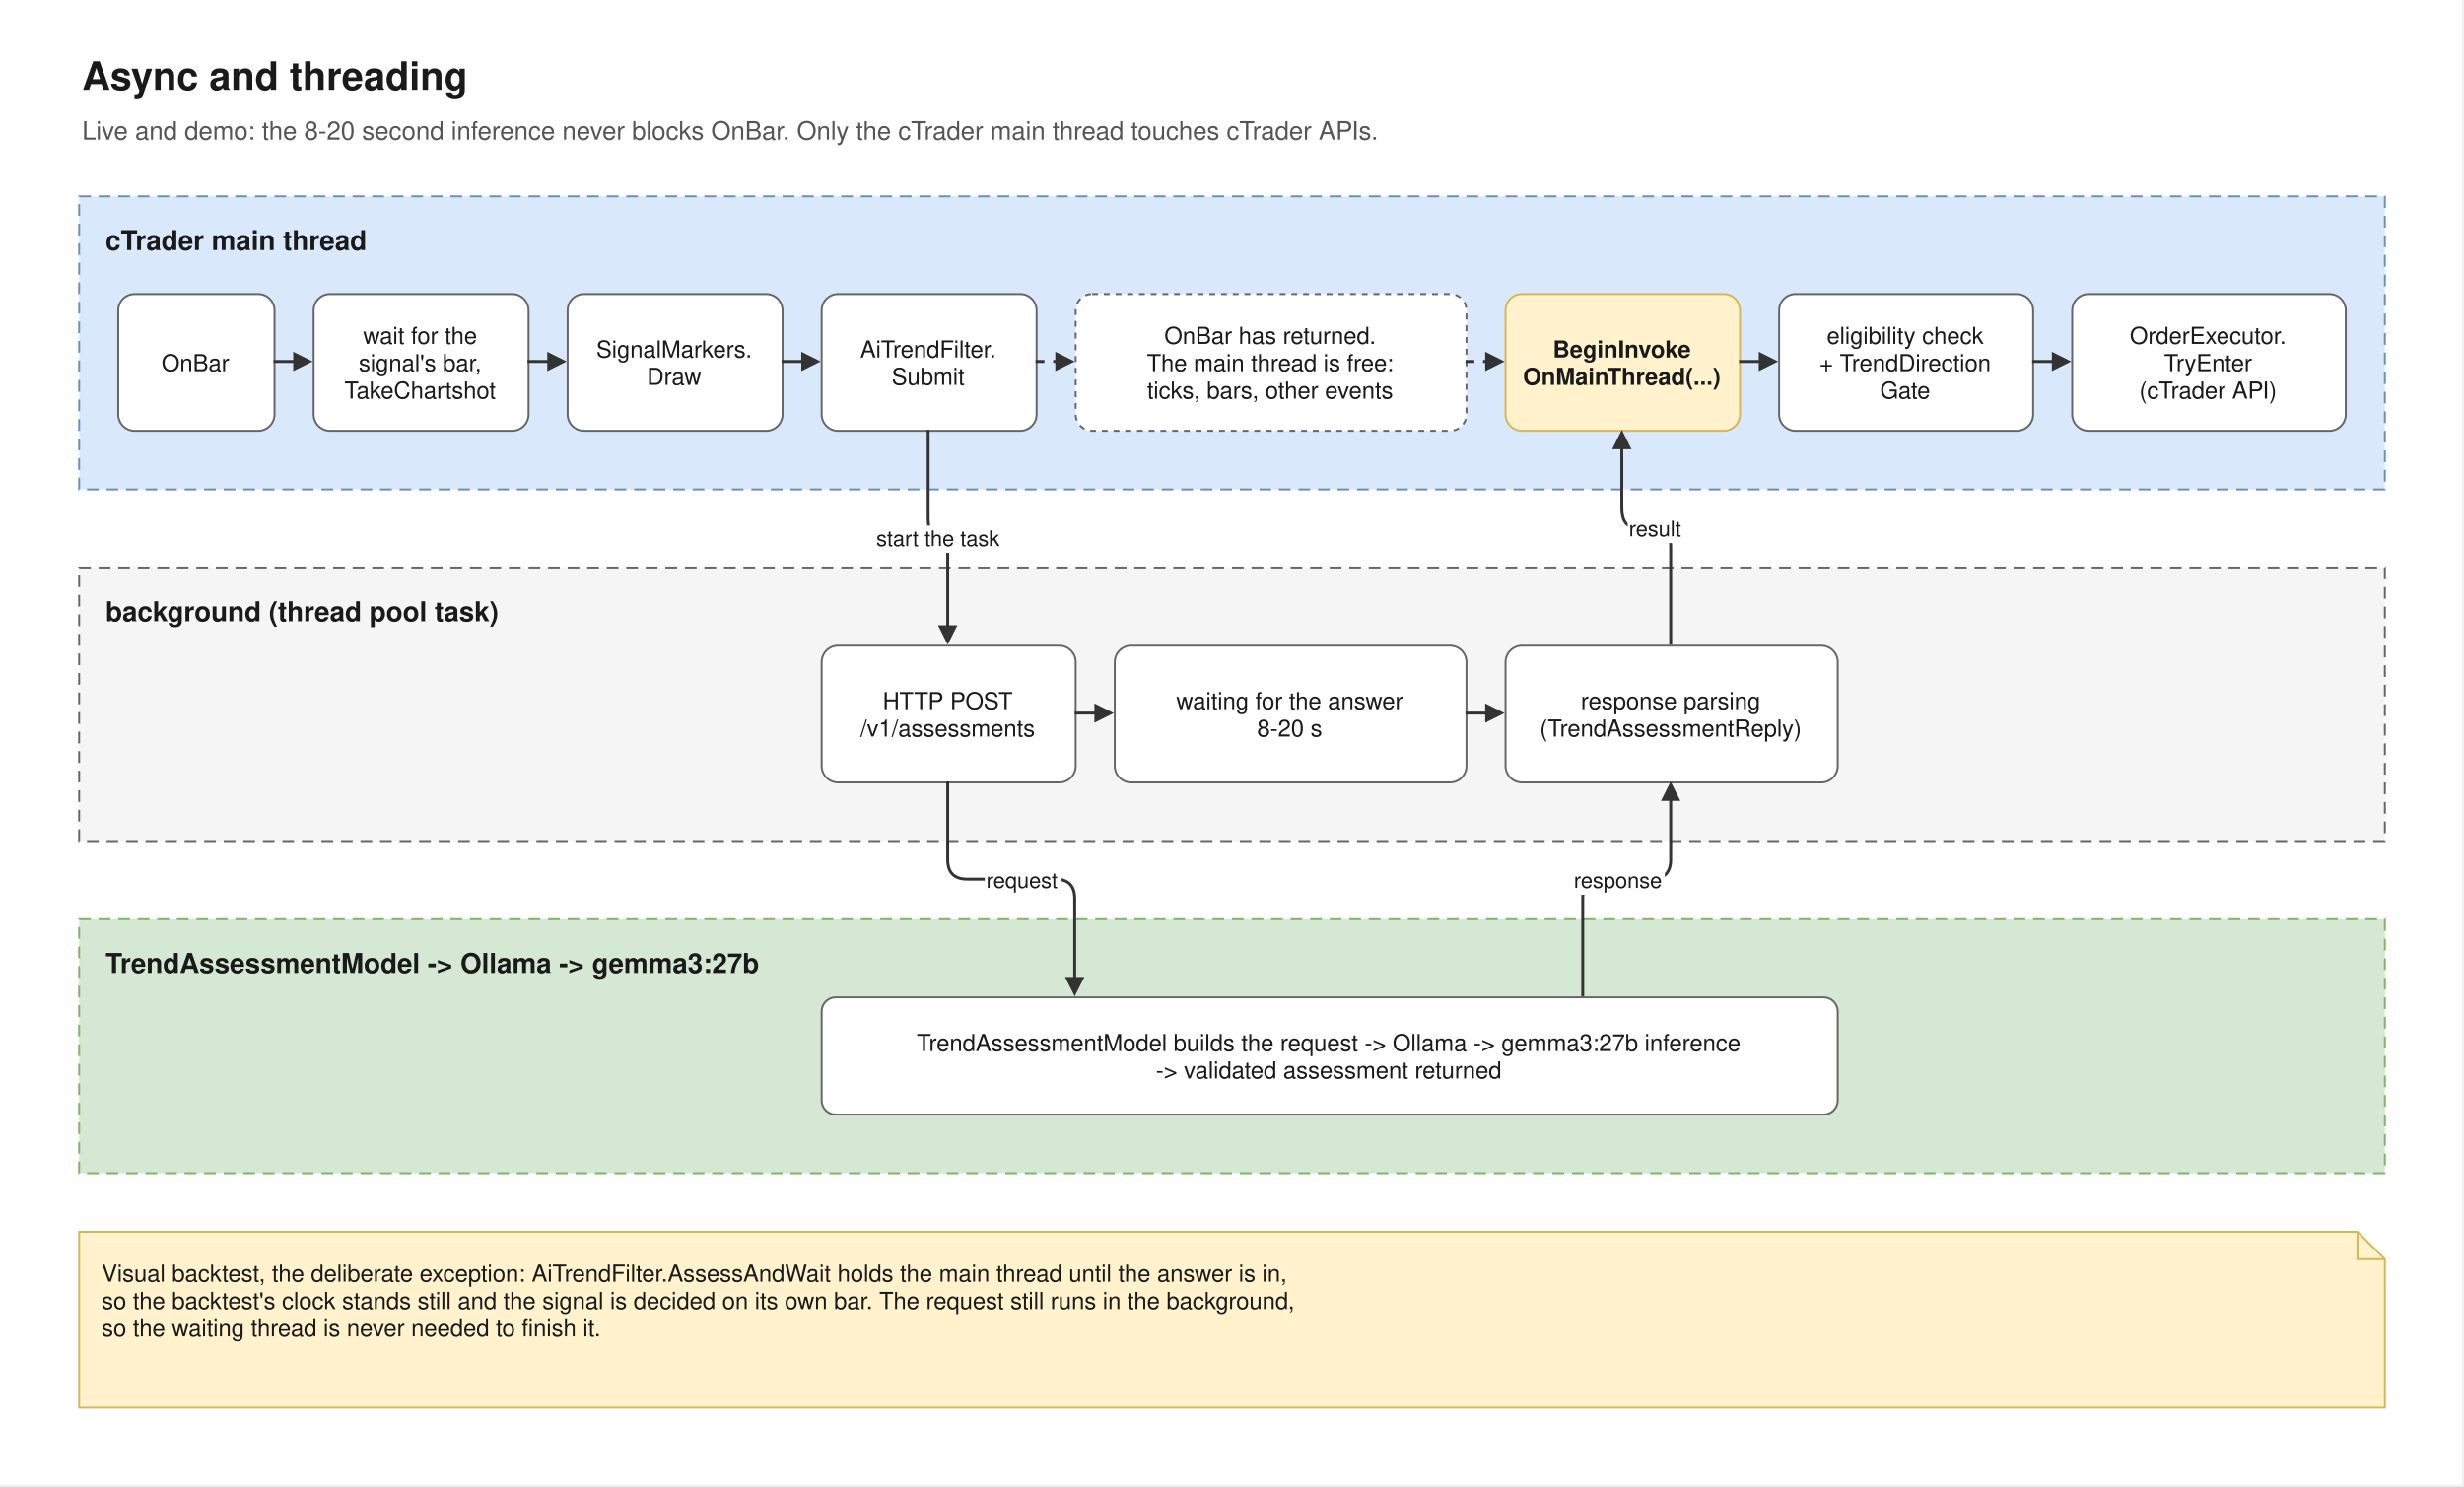
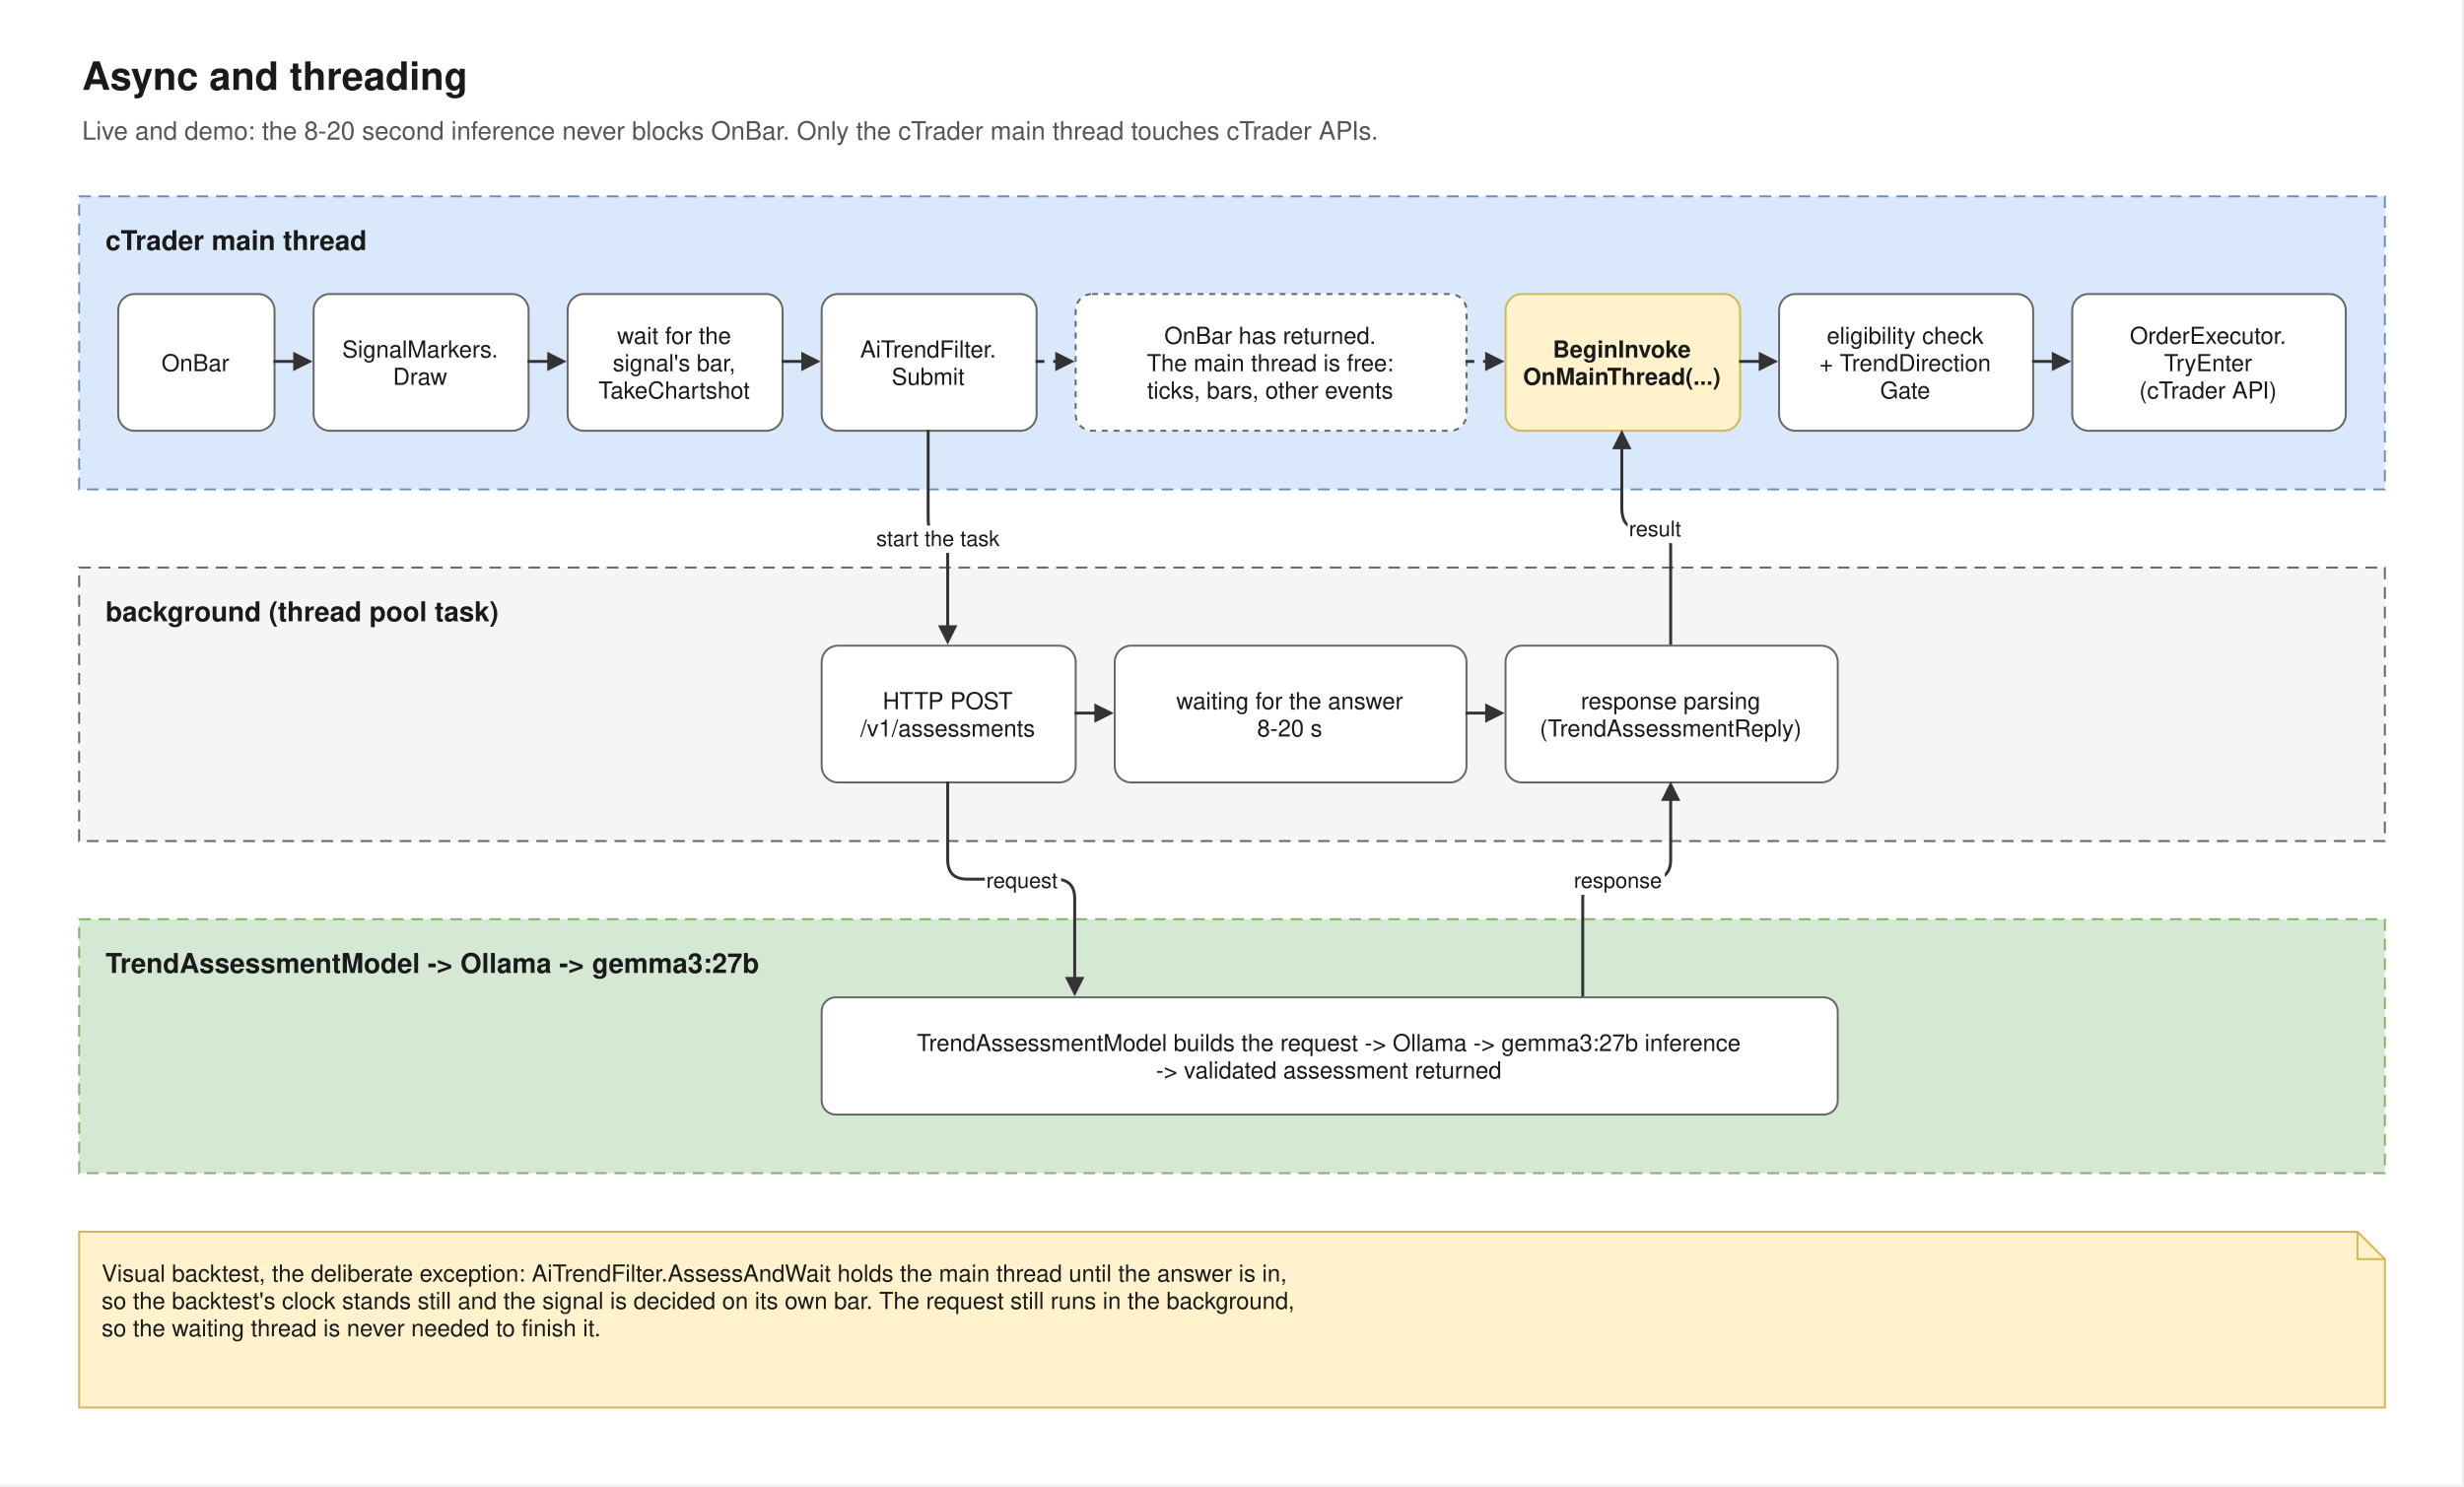
<svg xmlns="http://www.w3.org/2000/svg" style="background: transparent; background-color: transparent; color-scheme: light;" version="1.1" width="1261px" height="761px" viewBox="0 0 1261 761">
  <defs />
  <g>
    <g data-cell-id="0">
      <g data-cell-id="1">
        <g data-cell-id="p4-1">
          <g>
            <rect x="0" y="0" width="1260" height="760" fill="#ffffff" stroke="none" pointer-events="all" style="fill: rgb(255, 255, 255);" />
          </g>
        </g>
        <g data-cell-id="p4-2">
          <g>
            <rect x="40" y="20" width="1000" height="34" fill="none" stroke="none" pointer-events="all" />
          </g>
          <g>
            <g fill="#1a1a1a" font-family="Helvetica" font-weight="bold" text-anchor="start" font-size="20px" style="fill: rgb(26, 26, 26);">
              <text x="42" y="46">Async and threading</text>
            </g>
          </g>
        </g>
        <g data-cell-id="p4-3">
          <g>
            <rect x="40" y="54" width="1000" height="24" fill="none" stroke="none" pointer-events="all" />
          </g>
          <g>
            <g fill="#555555" font-family="Helvetica" text-anchor="start" font-size="13px" style="fill: rgb(85, 85, 85);">
              <text x="42" y="71.5">Live and demo: the 8-20 second inference never blocks OnBar. Only the cTrader main thread touches cTrader APIs.</text>
            </g>
          </g>
        </g>
        <g data-cell-id="p4-4">
          <g transform="translate(0.5,0.5)">
            <rect x="40" y="100" width="1180" height="150" fill="#dae8fc" stroke="#6c8ebf" stroke-dasharray="6 4" pointer-events="all" style="fill: rgb(218, 232, 252); stroke: rgb(108, 142, 191);" />
          </g>
          <g>
            <g fill="#1a1a1a" font-family="Helvetica" font-weight="bold" text-anchor="start" font-size="14px" style="fill: rgb(26, 26, 26);">
              <text x="54" y="128">cTrader main thread</text>
            </g>
          </g>
        </g>
        <g data-cell-id="p4-5">
          <g transform="translate(0.5,0.5)">
            <rect x="40" y="290" width="1180" height="140" fill="#f5f5f5" stroke="#666666" stroke-dasharray="6 4" pointer-events="all" style="fill: rgb(245, 245, 245); stroke: rgb(102, 102, 102);" />
          </g>
          <g>
            <g fill="#1a1a1a" font-family="Helvetica" font-weight="bold" text-anchor="start" font-size="14px" style="fill: rgb(26, 26, 26);">
              <text x="54" y="318">background (thread pool task)</text>
            </g>
          </g>
        </g>
        <g data-cell-id="p4-6">
          <g transform="translate(0.5,0.5)">
            <rect x="40" y="470" width="1180" height="130" fill="#d5e8d4" stroke="#82b366" stroke-dasharray="6 4" pointer-events="all" style="fill: rgb(213, 232, 212); stroke: rgb(130, 179, 102);" />
          </g>
          <g>
            <g fill="#1a1a1a" font-family="Helvetica" font-weight="bold" text-anchor="start" font-size="14px" style="fill: rgb(26, 26, 26);">
              <text x="54" y="498">TrendAssessmentModel  -&gt;  Ollama  -&gt;  gemma3:27b</text>
            </g>
          </g>
        </g>
        <g data-cell-id="p4-7">
          <g transform="translate(0.5,0.5)">
            <rect x="60" y="150" width="80" height="70" rx="8.4" ry="8.4" fill="#ffffff" stroke="#666666" pointer-events="all" style="fill: rgb(255, 255, 255); stroke: rgb(102, 102, 102);" />
          </g>
          <g>
            <g fill="#1a1a1a" font-family="Helvetica" text-anchor="middle" font-size="12px" style="fill: rgb(26, 26, 26);">
              <text x="100" y="190">OnBar</text>
            </g>
          </g>
        </g>
        <g data-cell-id="p4-8">
          <g transform="translate(0.5,0.5)">
            <rect x="160" y="150" width="110" height="70" rx="8.4" ry="8.4" fill="#ffffff" stroke="#666666" pointer-events="all" style="fill: rgb(255, 255, 255); stroke: rgb(102, 102, 102);" />
          </g>
          <g>
            <g fill="#1a1a1a" font-family="Helvetica" text-anchor="middle" font-size="12px" style="fill: rgb(26, 26, 26);">
-               <text x="215" y="176">wait for the</text>
-               <text x="215" y="190">signal's bar,</text>
-               <text x="215" y="204">TakeChartshot</text>
+               <text x="215" y="183">SignalMarkers.</text>
+               <text x="215" y="197">Draw</text>
            </g>
          </g>
        </g>
        <g data-cell-id="p4-9">
          <g transform="translate(0.5,0.5)">
            <rect x="290" y="150" width="110" height="70" rx="8.4" ry="8.4" fill="#ffffff" stroke="#666666" pointer-events="all" style="fill: rgb(255, 255, 255); stroke: rgb(102, 102, 102);" />
          </g>
          <g>
            <g fill="#1a1a1a" font-family="Helvetica" text-anchor="middle" font-size="12px" style="fill: rgb(26, 26, 26);">
-               <text x="345" y="183">SignalMarkers.</text>
-               <text x="345" y="197">Draw</text>
+               <text x="345" y="176">wait for the</text>
+               <text x="345" y="190">signal's bar,</text>
+               <text x="345" y="204">TakeChartshot</text>
            </g>
          </g>
        </g>
        <g data-cell-id="p4-10">
          <g transform="translate(0.5,0.5)">
            <rect x="420" y="150" width="110" height="70" rx="8.4" ry="8.4" fill="#ffffff" stroke="#666666" pointer-events="all" style="fill: rgb(255, 255, 255); stroke: rgb(102, 102, 102);" />
          </g>
          <g>
            <g fill="#1a1a1a" font-family="Helvetica" text-anchor="middle" font-size="12px" style="fill: rgb(26, 26, 26);">
              <text x="475" y="183">AiTrendFilter.</text>
              <text x="475" y="197">Submit</text>
            </g>
          </g>
        </g>
        <g data-cell-id="p4-11">
          <g transform="translate(0.5,0.5)">
            <rect x="550" y="150" width="200" height="70" rx="8.4" ry="8.4" fill="#ffffff" stroke="#666666" stroke-dasharray="3 3" pointer-events="all" style="fill: rgb(255, 255, 255); stroke: rgb(102, 102, 102);" />
          </g>
          <g>
            <g fill="#1a1a1a" font-family="Helvetica" text-anchor="middle" font-size="12px" style="fill: rgb(26, 26, 26);">
              <text x="650" y="176">OnBar has returned.</text>
              <text x="650" y="190">The main thread is free:</text>
              <text x="650" y="204">ticks, bars, other events</text>
            </g>
          </g>
        </g>
        <g data-cell-id="p4-12">
          <g transform="translate(0.5,0.5)">
            <rect x="770" y="150" width="120" height="70" rx="8.4" ry="8.4" fill="#fff2cc" stroke="#d6b656" pointer-events="all" style="fill: rgb(255, 242, 204); stroke: rgb(214, 182, 86);" />
          </g>
          <g>
            <g fill="#1a1a1a" font-family="Helvetica" font-weight="bold" text-anchor="middle" font-size="12px" style="fill: rgb(26, 26, 26);">
              <text x="830" y="183">BeginInvoke</text>
              <text x="830" y="197">OnMainThread(...)</text>
            </g>
          </g>
        </g>
        <g data-cell-id="p4-13">
          <g transform="translate(0.5,0.5)">
            <rect x="910" y="150" width="130" height="70" rx="8.4" ry="8.4" fill="#ffffff" stroke="#666666" pointer-events="all" style="fill: rgb(255, 255, 255); stroke: rgb(102, 102, 102);" />
          </g>
          <g>
            <g fill="#1a1a1a" font-family="Helvetica" text-anchor="middle" font-size="12px" style="fill: rgb(26, 26, 26);">
              <text x="975" y="176">eligibility check</text>
              <text x="975" y="190">+ TrendDirection</text>
              <text x="975" y="204">Gate</text>
            </g>
          </g>
        </g>
        <g data-cell-id="p4-14">
          <g transform="translate(0.5,0.5)">
            <rect x="1060" y="150" width="140" height="70" rx="8.4" ry="8.4" fill="#ffffff" stroke="#666666" pointer-events="all" style="fill: rgb(255, 255, 255); stroke: rgb(102, 102, 102);" />
          </g>
          <g>
            <g fill="#1a1a1a" font-family="Helvetica" text-anchor="middle" font-size="12px" style="fill: rgb(26, 26, 26);">
              <text x="1130" y="176">OrderExecutor.</text>
              <text x="1130" y="190">TryEnter</text>
              <text x="1130" y="204">(cTrader API)</text>
            </g>
          </g>
        </g>
        <g data-cell-id="p4-15">
          <g>
            <path d="M 140 185 L 150.82 185" fill="none" stroke="#333333" stroke-width="1.5" stroke-miterlimit="10" pointer-events="stroke" style="stroke: rgb(51, 51, 51);" />
            <path d="M 158.32 185 L 150.82 188.75 L 150.82 181.25 Z" fill="#333333" stroke="#333333" stroke-width="1.5" stroke-miterlimit="10" pointer-events="all" style="fill: rgb(51, 51, 51); stroke: rgb(51, 51, 51);" />
          </g>
        </g>
        <g data-cell-id="p4-16">
          <g>
            <path d="M 270 185 L 280.82 185" fill="none" stroke="#333333" stroke-width="1.5" stroke-miterlimit="10" pointer-events="stroke" style="stroke: rgb(51, 51, 51);" />
            <path d="M 288.32 185 L 280.82 188.75 L 280.82 181.25 Z" fill="#333333" stroke="#333333" stroke-width="1.5" stroke-miterlimit="10" pointer-events="all" style="fill: rgb(51, 51, 51); stroke: rgb(51, 51, 51);" />
          </g>
        </g>
        <g data-cell-id="p4-17">
          <g>
            <path d="M 400 185 L 410.82 185" fill="none" stroke="#333333" stroke-width="1.5" stroke-miterlimit="10" pointer-events="stroke" style="stroke: rgb(51, 51, 51);" />
            <path d="M 418.32 185 L 410.82 188.75 L 410.82 181.25 Z" fill="#333333" stroke="#333333" stroke-width="1.5" stroke-miterlimit="10" pointer-events="all" style="fill: rgb(51, 51, 51); stroke: rgb(51, 51, 51);" />
          </g>
        </g>
        <g data-cell-id="p4-18">
          <g>
            <path d="M 890 185 L 900.82 185" fill="none" stroke="#333333" stroke-width="1.5" stroke-miterlimit="10" pointer-events="stroke" style="stroke: rgb(51, 51, 51);" />
            <path d="M 908.32 185 L 900.82 188.75 L 900.82 181.25 Z" fill="#333333" stroke="#333333" stroke-width="1.5" stroke-miterlimit="10" pointer-events="all" style="fill: rgb(51, 51, 51); stroke: rgb(51, 51, 51);" />
          </g>
        </g>
        <g data-cell-id="p4-19">
          <g>
            <path d="M 1040 185 L 1050.82 185" fill="none" stroke="#333333" stroke-width="1.5" stroke-miterlimit="10" pointer-events="stroke" style="stroke: rgb(51, 51, 51);" />
            <path d="M 1058.32 185 L 1050.82 188.75 L 1050.82 181.25 Z" fill="#333333" stroke="#333333" stroke-width="1.5" stroke-miterlimit="10" pointer-events="all" style="fill: rgb(51, 51, 51); stroke: rgb(51, 51, 51);" />
          </g>
        </g>
        <g data-cell-id="p4-20">
          <g>
            <path d="M 530 185 L 540.82 185" fill="none" stroke="#333333" stroke-width="1.5" stroke-miterlimit="10" stroke-dasharray="4.5 4.5" pointer-events="stroke" style="stroke: rgb(51, 51, 51);" />
            <path d="M 548.32 185 L 540.82 188.75 L 540.82 181.25 Z" fill="#333333" stroke="#333333" stroke-width="1.5" stroke-miterlimit="10" pointer-events="all" style="fill: rgb(51, 51, 51); stroke: rgb(51, 51, 51);" />
          </g>
        </g>
        <g data-cell-id="p4-21">
          <g>
            <path d="M 750 185 L 760.82 185" fill="none" stroke="#333333" stroke-width="1.5" stroke-miterlimit="10" stroke-dasharray="4.5 4.5" pointer-events="stroke" style="stroke: rgb(51, 51, 51);" />
            <path d="M 768.32 185 L 760.82 188.75 L 760.82 181.25 Z" fill="#333333" stroke="#333333" stroke-width="1.5" stroke-miterlimit="10" pointer-events="all" style="fill: rgb(51, 51, 51); stroke: rgb(51, 51, 51);" />
          </g>
        </g>
        <g data-cell-id="p4-22">
          <g transform="translate(0.5,0.5)">
            <rect x="420" y="330" width="130" height="70" rx="8.4" ry="8.4" fill="#ffffff" stroke="#666666" pointer-events="all" style="fill: rgb(255, 255, 255); stroke: rgb(102, 102, 102);" />
          </g>
          <g>
            <g fill="#1a1a1a" font-family="Helvetica" text-anchor="middle" font-size="12px" style="fill: rgb(26, 26, 26);">
              <text x="485" y="363">HTTP POST</text>
              <text x="485" y="377">/v1/assessments</text>
            </g>
          </g>
        </g>
        <g data-cell-id="p4-23">
          <g transform="translate(0.5,0.5)">
            <rect x="570" y="330" width="180" height="70" rx="8.4" ry="8.4" fill="#ffffff" stroke="#666666" pointer-events="all" style="fill: rgb(255, 255, 255); stroke: rgb(102, 102, 102);" />
          </g>
          <g>
            <g fill="#1a1a1a" font-family="Helvetica" text-anchor="middle" font-size="12px" style="fill: rgb(26, 26, 26);">
              <text x="660" y="363">waiting for the answer</text>
              <text x="660" y="377">8-20 s</text>
            </g>
          </g>
        </g>
        <g data-cell-id="p4-24">
          <g transform="translate(0.5,0.5)">
            <rect x="770" y="330" width="170" height="70" rx="8.4" ry="8.4" fill="#ffffff" stroke="#666666" pointer-events="all" style="fill: rgb(255, 255, 255); stroke: rgb(102, 102, 102);" />
          </g>
          <g>
            <g fill="#1a1a1a" font-family="Helvetica" text-anchor="middle" font-size="12px" style="fill: rgb(26, 26, 26);">
              <text x="855" y="363">response parsing</text>
              <text x="855" y="377">(TrendAssessmentReply)</text>
            </g>
          </g>
        </g>
        <g data-cell-id="p4-25">
          <g>
            <path d="M 550 365 L 560.82 365" fill="none" stroke="#333333" stroke-width="1.5" stroke-miterlimit="10" pointer-events="stroke" style="stroke: rgb(51, 51, 51);" />
            <path d="M 568.32 365 L 560.82 368.75 L 560.82 361.25 Z" fill="#333333" stroke="#333333" stroke-width="1.5" stroke-miterlimit="10" pointer-events="all" style="fill: rgb(51, 51, 51); stroke: rgb(51, 51, 51);" />
          </g>
        </g>
        <g data-cell-id="p4-26">
          <g>
            <path d="M 750 365 L 760.82 365" fill="none" stroke="#333333" stroke-width="1.5" stroke-miterlimit="10" pointer-events="stroke" style="stroke: rgb(51, 51, 51);" />
            <path d="M 768.32 365 L 760.82 368.75 L 760.82 361.25 Z" fill="#333333" stroke="#333333" stroke-width="1.5" stroke-miterlimit="10" pointer-events="all" style="fill: rgb(51, 51, 51); stroke: rgb(51, 51, 51);" />
          </g>
        </g>
        <g data-cell-id="p4-27">
          <g>
            <path d="M 475 220 L 475 265 Q 475 275 480 275 L 482.5 275 Q 485 275 485 285 L 485 320.82" fill="none" stroke="#333333" stroke-width="1.5" stroke-miterlimit="10" pointer-events="stroke" style="stroke: rgb(51, 51, 51);" />
            <path d="M 485 328.32 L 481.25 320.82 L 488.75 320.82 Z" fill="#333333" stroke="#333333" stroke-width="1.5" stroke-miterlimit="10" pointer-events="all" style="fill: rgb(51, 51, 51); stroke: rgb(51, 51, 51);" />
          </g>
          <g>
            <g fill="#1a1a1a" font-family="Helvetica" text-anchor="middle" font-size="11px" style="fill: rgb(26, 26, 26);">
              <rect fill="#ffffff" stroke="none" x="448" y="269" width="65" height="14" stroke-width="0" style="fill: rgb(255, 255, 255);" />
              <text x="480" y="279.5">start the task</text>
            </g>
          </g>
        </g>
        <g data-cell-id="p4-28">
          <g>
            <path d="M 855 330 L 855 280 Q 855 270 845 270 L 837.5 270 Q 830 270 830 260 L 830 229.18" fill="none" stroke="#333333" stroke-width="1.5" stroke-miterlimit="10" pointer-events="stroke" style="stroke: rgb(51, 51, 51);" />
            <path d="M 830 221.68 L 833.75 229.18 L 826.25 229.18 Z" fill="#333333" stroke="#333333" stroke-width="1.5" stroke-miterlimit="10" pointer-events="all" style="fill: rgb(51, 51, 51); stroke: rgb(51, 51, 51);" />
          </g>
          <g>
            <g fill="#1a1a1a" font-family="Helvetica" text-anchor="middle" font-size="11px" style="fill: rgb(26, 26, 26);">
              <rect fill="#ffffff" stroke="none" x="833" y="264" width="29" height="14" stroke-width="0" style="fill: rgb(255, 255, 255);" />
              <text x="847" y="274.5">result</text>
            </g>
          </g>
        </g>
        <g data-cell-id="p4-29">
          <g transform="translate(0.5,0.5)">
            <path d="M 40 630 L 1206 630 L 1220 644 L 1220 720 L 40 720 L 40 630 Z" fill="#fff2cc" stroke="#d6b656" stroke-miterlimit="10" pointer-events="all" style="fill: rgb(255, 242, 204); stroke: rgb(214, 182, 86);" />
            <path d="M 1206 630 L 1206 644 L 1220 644" fill="none" stroke="#d6b656" stroke-miterlimit="10" pointer-events="all" style="stroke: rgb(214, 182, 86);" />
          </g>
          <g>
            <g fill="#1a1a1a" font-family="Helvetica" text-anchor="start" font-size="12px" style="fill: rgb(26, 26, 26);">
              <text x="52" y="656">Visual backtest, the deliberate exception: AiTrendFilter.AssessAndWait holds the main thread until the answer is in,</text>
              <text x="52" y="670">so the backtest's clock stands still and the signal is decided on its own bar. The request still runs in the background,</text>
              <text x="52" y="684">so the waiting thread is never needed to finish it.</text>
            </g>
          </g>
        </g>
        <g data-cell-id="p4-30">
          <g transform="translate(0.5,0.5)">
            <rect x="420" y="510" width="520" height="60" rx="7.2" ry="7.2" fill="#ffffff" stroke="#666666" pointer-events="all" style="fill: rgb(255, 255, 255); stroke: rgb(102, 102, 102);" />
          </g>
          <g>
            <g fill="#1a1a1a" font-family="Helvetica" text-anchor="middle" font-size="12px" style="fill: rgb(26, 26, 26);">
              <text x="680" y="538">TrendAssessmentModel builds the request  -&gt;  Ollama  -&gt;  gemma3:27b inference</text>
              <text x="680" y="552">-&gt;  validated assessment returned</text>
            </g>
          </g>
        </g>
        <g data-cell-id="p4-31">
          <g>
            <path d="M 485 400 L 485 440 Q 485 450 495 450 L 540 450 Q 550 450 550 460 L 550 500.82" fill="none" stroke="#333333" stroke-width="1.5" stroke-miterlimit="10" pointer-events="stroke" style="stroke: rgb(51, 51, 51);" />
            <path d="M 550 508.32 L 546.25 500.82 L 553.75 500.82 Z" fill="#333333" stroke="#333333" stroke-width="1.5" stroke-miterlimit="10" pointer-events="all" style="fill: rgb(51, 51, 51); stroke: rgb(51, 51, 51);" />
          </g>
          <g>
            <g fill="#1a1a1a" font-family="Helvetica" text-anchor="middle" font-size="11px" style="fill: rgb(26, 26, 26);">
              <rect fill="#ffffff" stroke="none" x="504" y="444" width="39" height="14" stroke-width="0" style="fill: rgb(255, 255, 255);" />
              <text x="523" y="454.5">request</text>
            </g>
          </g>
        </g>
        <g data-cell-id="p4-32">
          <g>
            <path d="M 810 510 L 810 460 Q 810 450 820 450 L 845 450 Q 855 450 855 440 L 855 409.18" fill="none" stroke="#333333" stroke-width="1.5" stroke-miterlimit="10" pointer-events="stroke" style="stroke: rgb(51, 51, 51);" />
            <path d="M 855 401.68 L 858.75 409.18 L 851.25 409.18 Z" fill="#333333" stroke="#333333" stroke-width="1.5" stroke-miterlimit="10" pointer-events="all" style="fill: rgb(51, 51, 51); stroke: rgb(51, 51, 51);" />
          </g>
          <g>
            <g fill="#1a1a1a" font-family="Helvetica" text-anchor="middle" font-size="11px" style="fill: rgb(26, 26, 26);">
              <rect fill="#ffffff" stroke="none" x="805" y="444" width="47" height="14" stroke-width="0" style="fill: rgb(255, 255, 255);" />
              <text x="828" y="454.5">response</text>
            </g>
          </g>
        </g>
      </g>
    </g>
  </g>
</svg>
